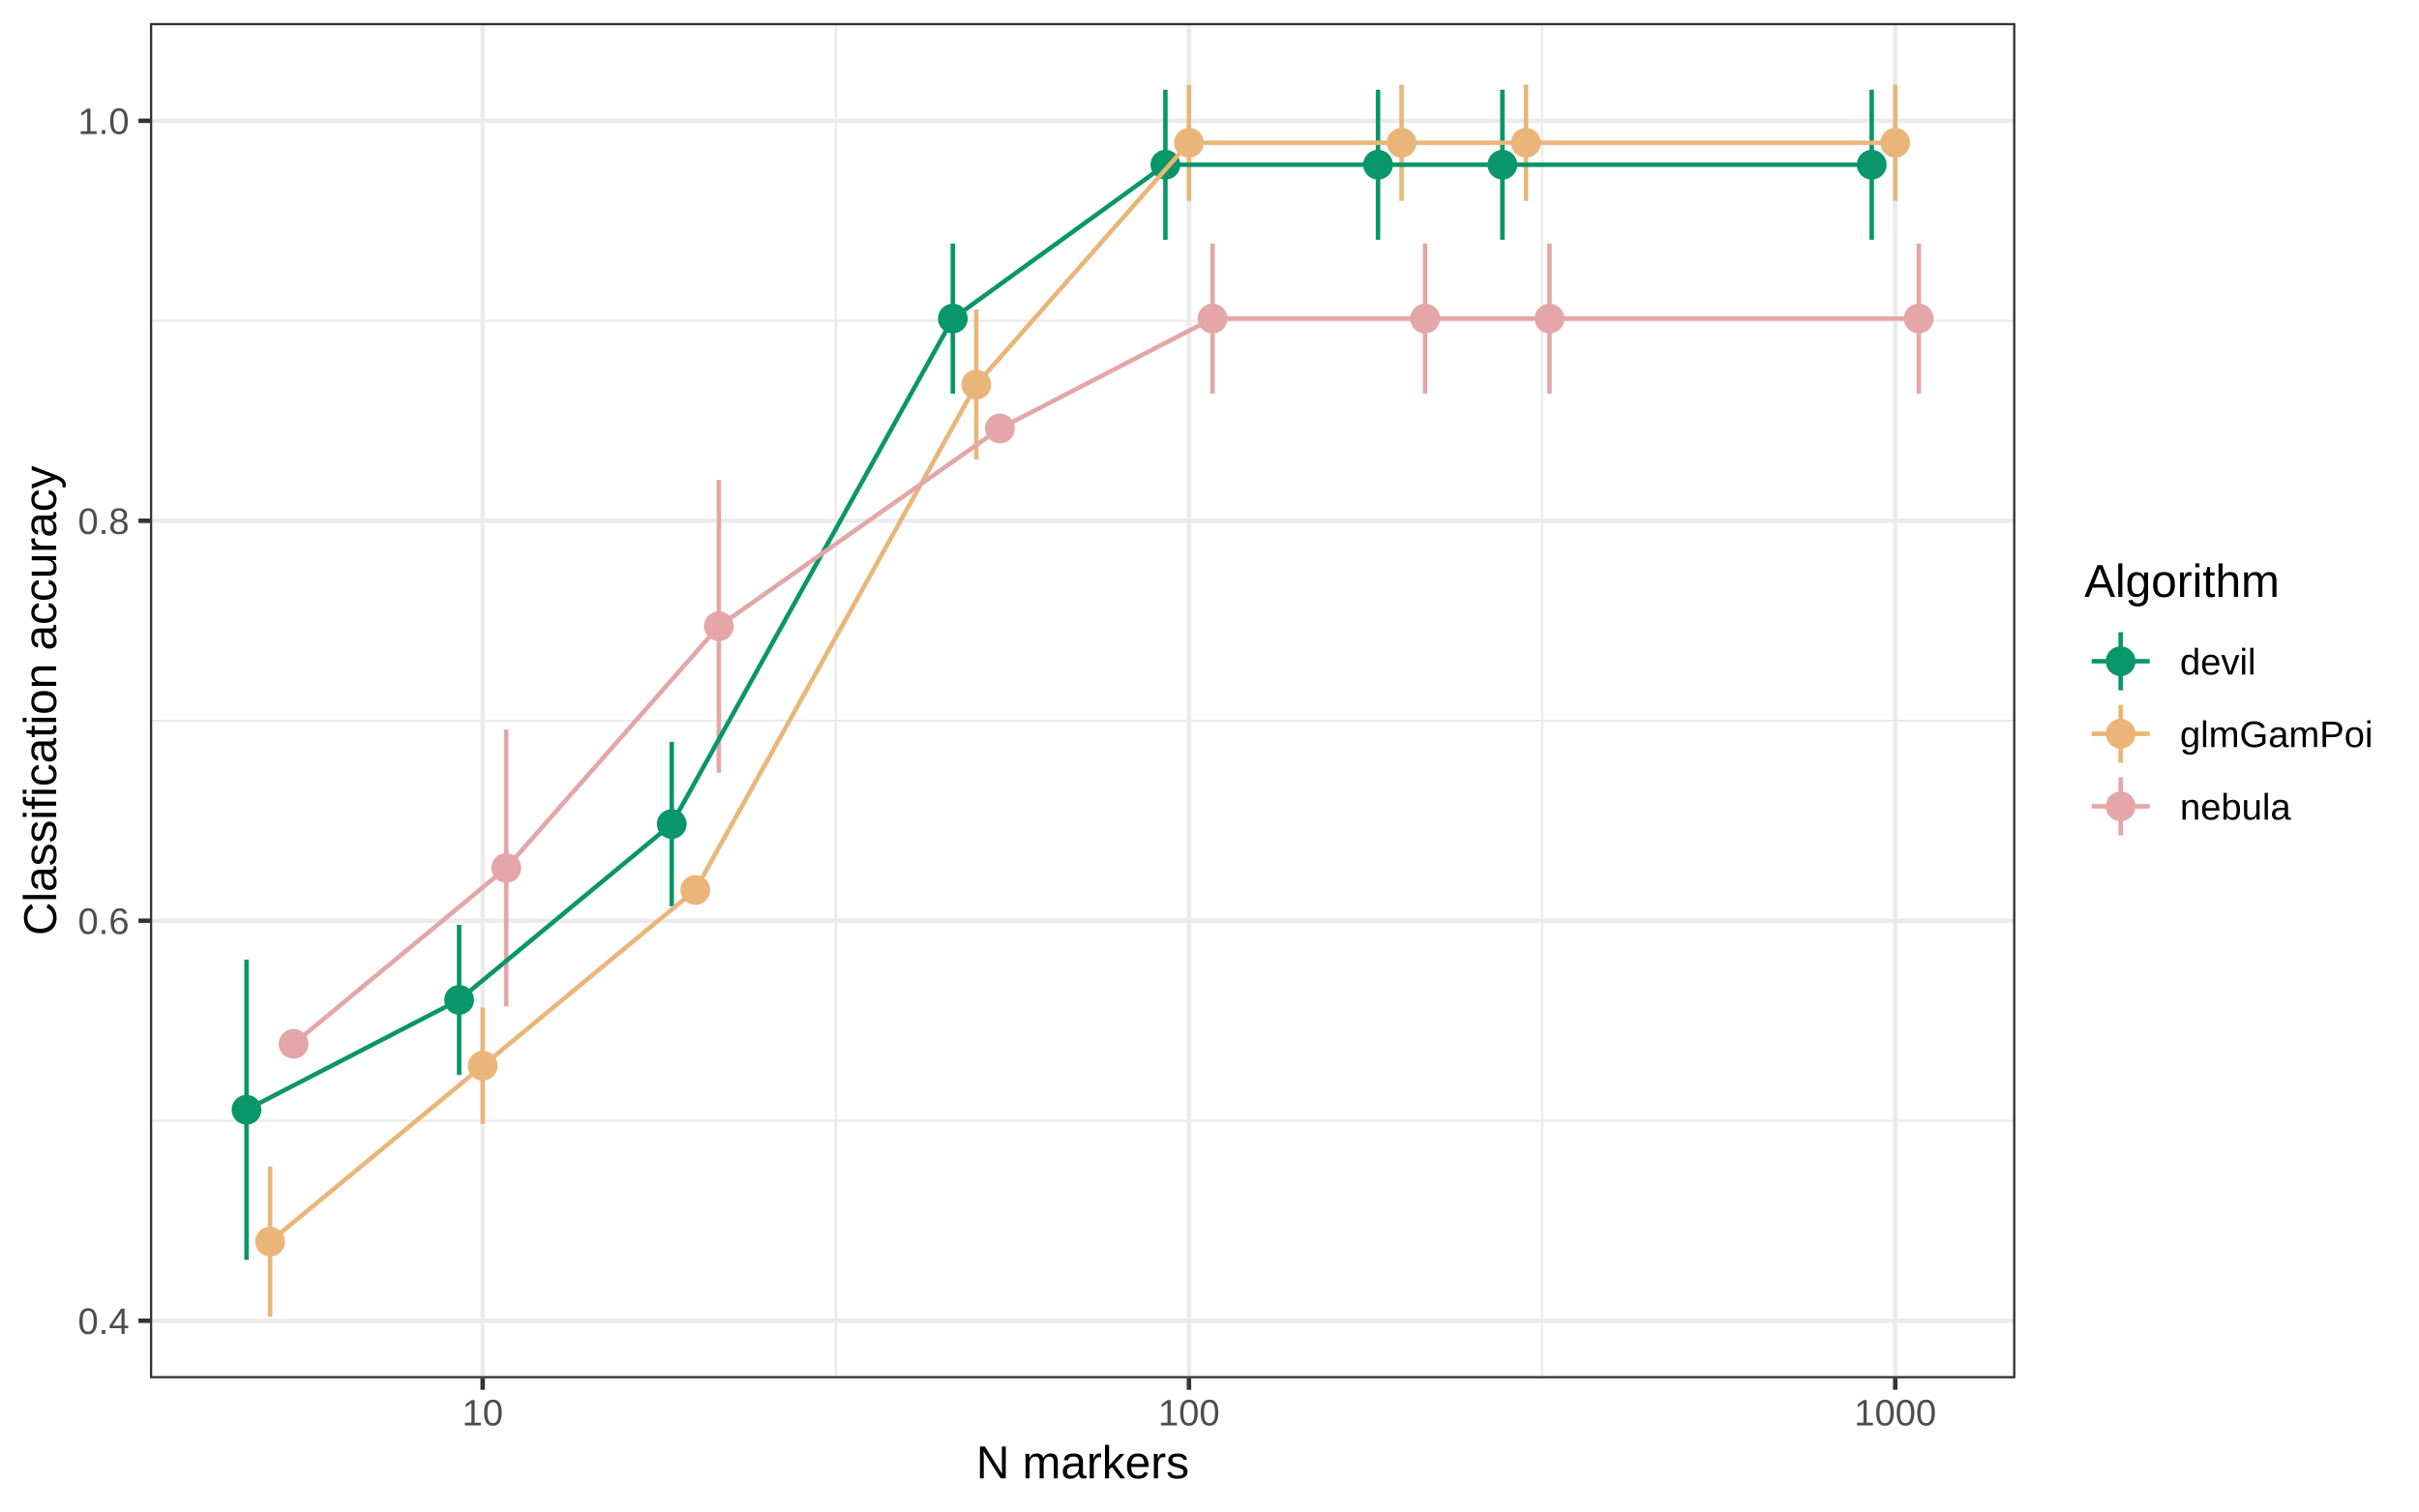
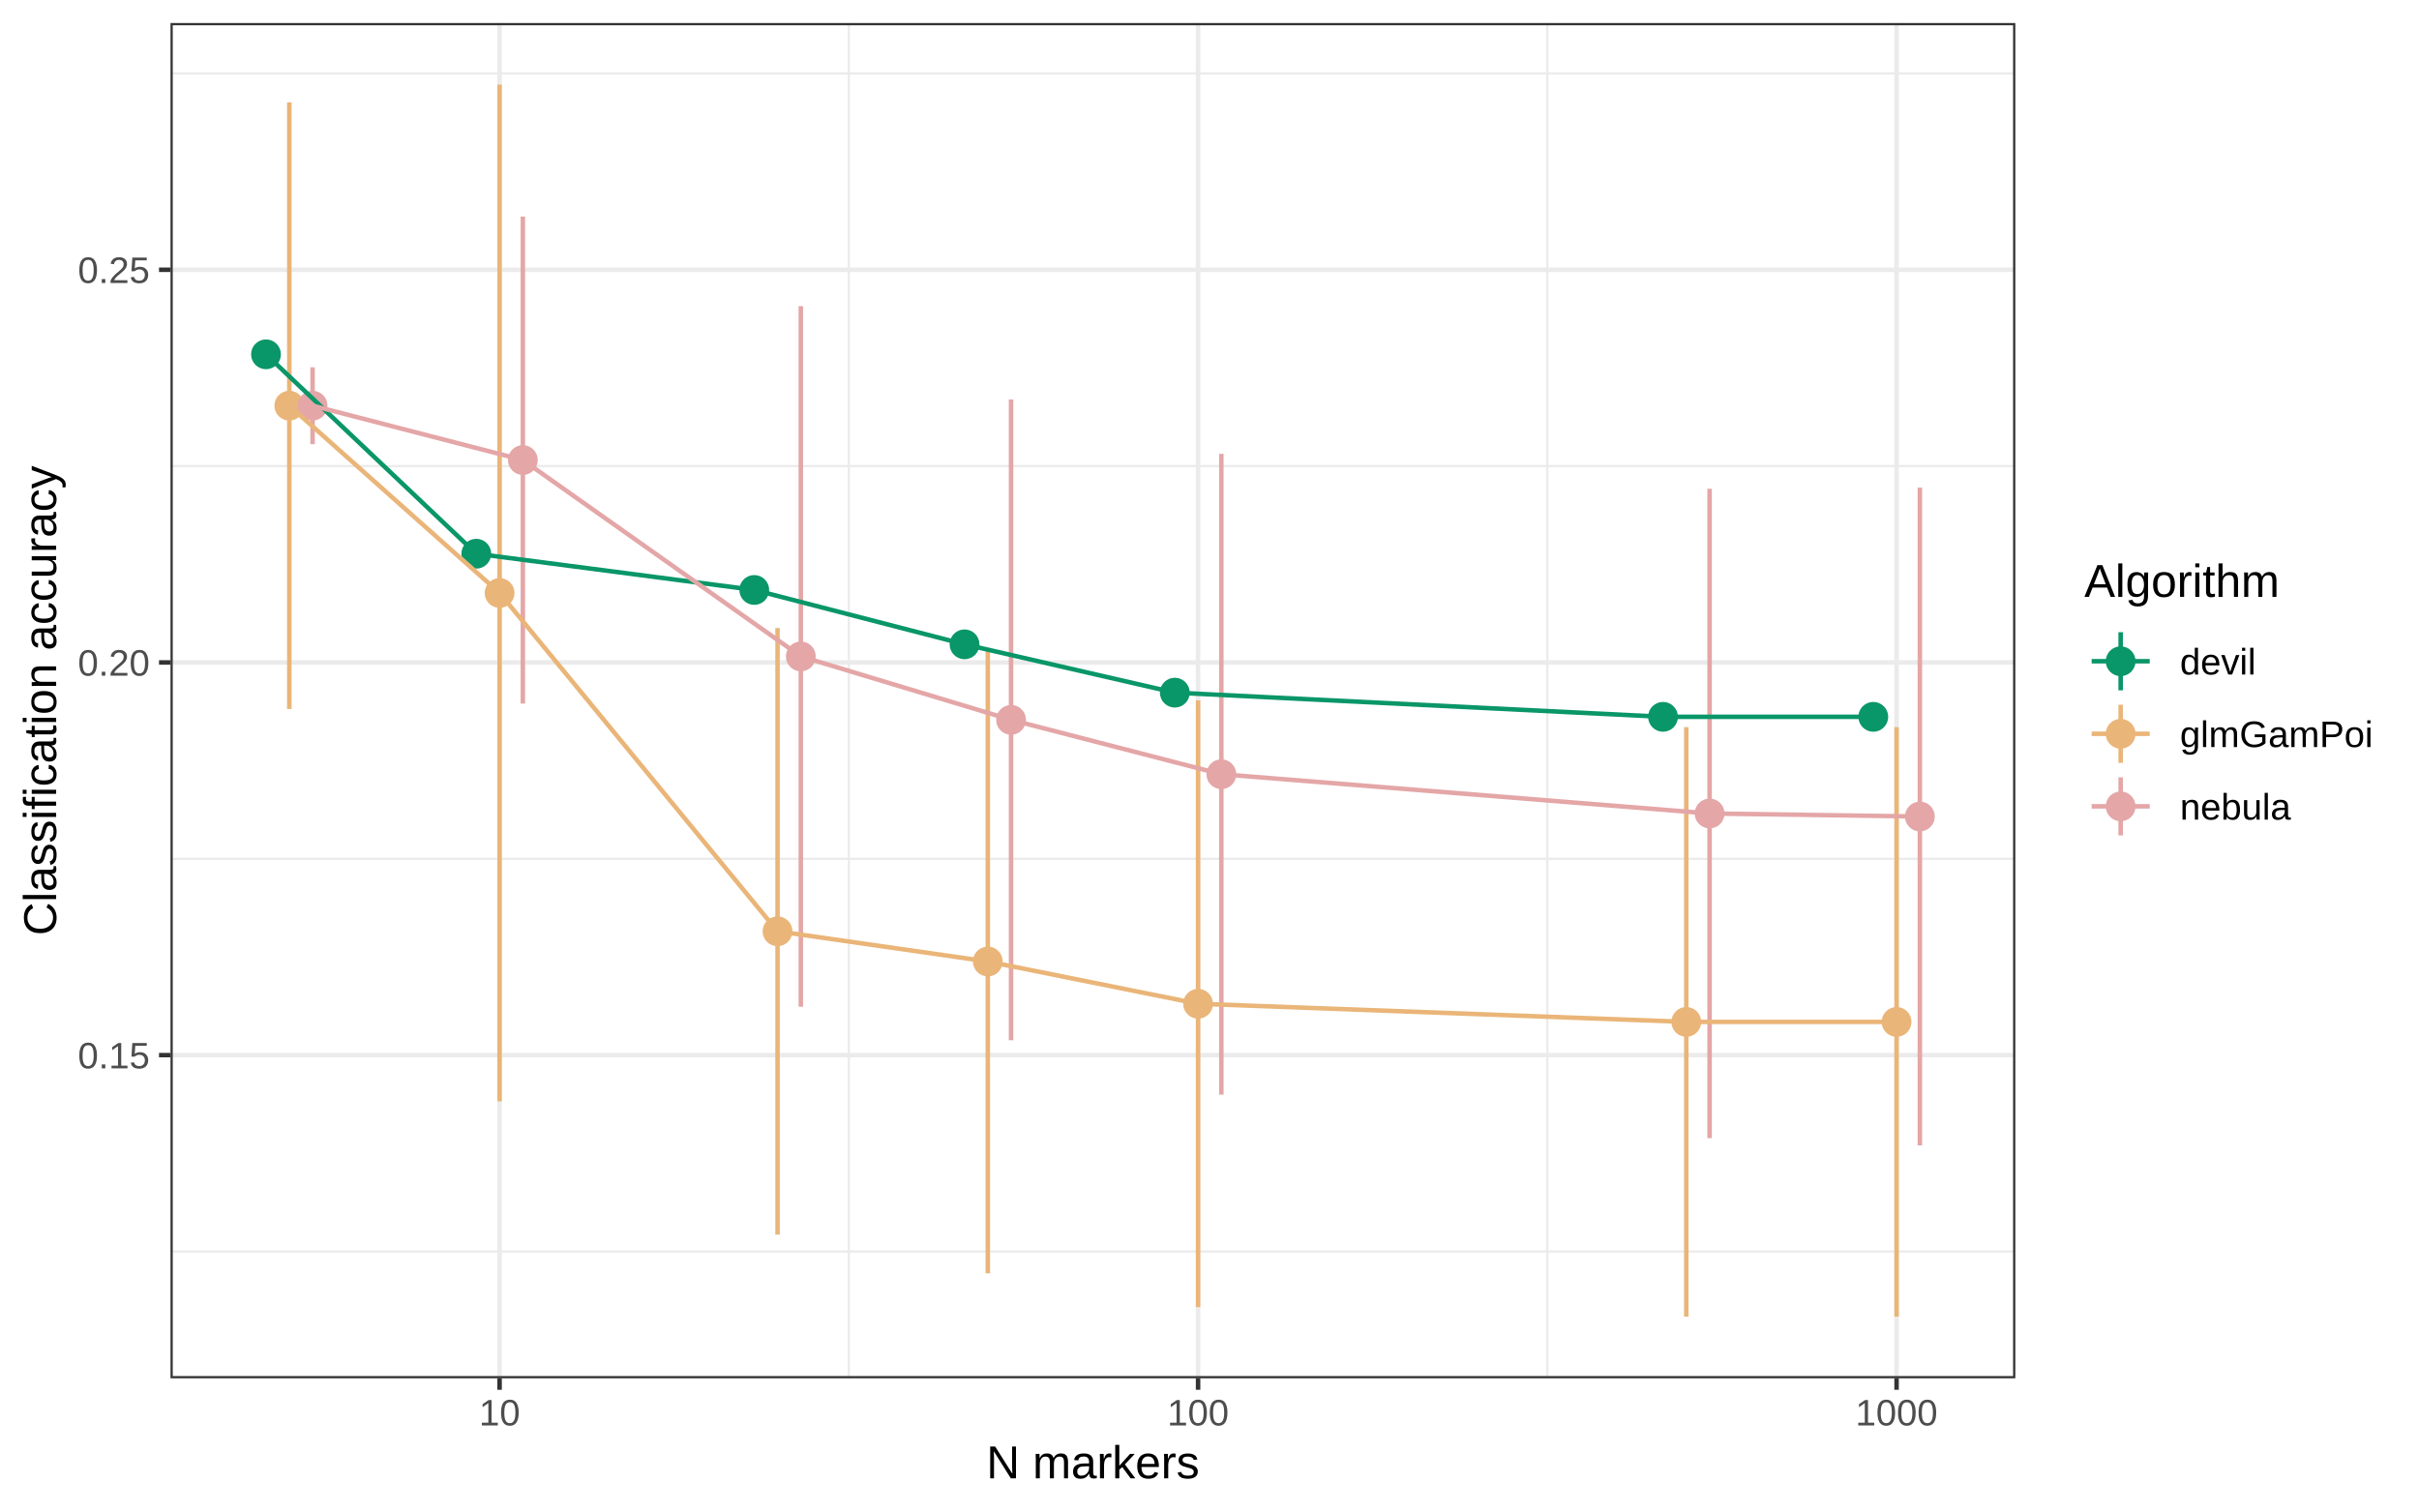
<svg xmlns="http://www.w3.org/2000/svg" class="svglite" width="576.00pt" height="360.00pt" viewBox="0 0 576.00 360.00">
  <defs>
    <style type="text/css">
    .svglite line, .svglite polyline, .svglite polygon, .svglite path, .svglite rect, .svglite circle {
      fill: none;
      stroke: #000000;
      stroke-linecap: round;
      stroke-linejoin: round;
      stroke-miterlimit: 10.00;
    }
    .svglite text {
      white-space: pre;
    }
  </style>
  </defs>
  <rect width="100%" height="100%" style="stroke: none; fill: #FFFFFF;" />
  <defs>
    <clipPath id="cpMC4wMHw1NzYuMDB8MC4wMHwzNjAuMDA=">
      <rect x="0.00" y="0.00" width="576.00" height="360.00" />
    </clipPath>
  </defs>
  <g clip-path="url(#cpMC4wMHw1NzYuMDB8MC4wMHwzNjAuMDA=)">
-     <rect x="-0" y="0.00" width="576.00" height="360.00" style="stroke-width: 1.07; stroke: #FFFFFF; fill: #FFFFFF;" />
+     <rect x="0.00" y="0.00" width="576.00" height="360.00" style="stroke-width: 1.07; stroke: #FFFFFF; fill: #FFFFFF;" />
  </g>
  <defs>
-     <clipPath id="cpMzUuNzF8NDc5Ljg5fDUuNDh8MzI4LjI3">
-       <rect x="35.71" y="5.48" width="444.18" height="322.79" />
+     <clipPath id="cpNDAuNjB8NDc5Ljg5fDUuNDh8MzI4LjI3">
+       <rect x="40.60" y="5.48" width="439.28" height="322.79" />
    </clipPath>
  </defs>
-   <g clip-path="url(#cpMzUuNzF8NDc5Ljg5fDUuNDh8MzI4LjI3)">
-     <rect x="35.71" y="5.48" width="444.18" height="322.79" style="stroke-width: 1.07; stroke: none; fill: #FFFFFF;" />
-     <polyline points="35.71,266.93 479.89,266.93 " style="stroke-width: 0.53; stroke: #EBEBEB; stroke-linecap: butt;" />
-     <polyline points="35.71,171.66 479.89,171.66 " style="stroke-width: 0.53; stroke: #EBEBEB; stroke-linecap: butt;" />
-     <polyline points="35.71,76.40 479.89,76.40 " style="stroke-width: 0.53; stroke: #EBEBEB; stroke-linecap: butt;" />
-     <polyline points="199.02,328.27 199.02,5.48 " style="stroke-width: 0.53; stroke: #EBEBEB; stroke-linecap: butt;" />
-     <polyline points="367.20,328.27 367.20,5.48 " style="stroke-width: 0.53; stroke: #EBEBEB; stroke-linecap: butt;" />
-     <polyline points="35.71,314.56 479.89,314.56 " style="stroke-width: 1.07; stroke: #EBEBEB; stroke-linecap: butt;" />
-     <polyline points="35.71,219.29 479.89,219.29 " style="stroke-width: 1.07; stroke: #EBEBEB; stroke-linecap: butt;" />
-     <polyline points="35.71,124.03 479.89,124.03 " style="stroke-width: 1.07; stroke: #EBEBEB; stroke-linecap: butt;" />
-     <polyline points="35.71,28.77 479.89,28.77 " style="stroke-width: 1.07; stroke: #EBEBEB; stroke-linecap: butt;" />
-     <polyline points="114.93,328.27 114.93,5.48 " style="stroke-width: 1.07; stroke: #EBEBEB; stroke-linecap: butt;" />
-     <polyline points="283.11,328.27 283.11,5.48 " style="stroke-width: 1.07; stroke: #EBEBEB; stroke-linecap: butt;" />
-     <polyline points="451.29,328.27 451.29,5.48 " style="stroke-width: 1.07; stroke: #EBEBEB; stroke-linecap: butt;" />
-     <line x1="58.70" y1="300.07" x2="58.70" y2="228.55" style="stroke-width: 1.07; stroke: #099668; stroke-linecap: butt;" />
-     <line x1="109.33" y1="256.02" x2="109.33" y2="220.26" style="stroke-width: 1.07; stroke: #099668; stroke-linecap: butt;" />
-     <line x1="159.95" y1="215.85" x2="159.95" y2="176.68" style="stroke-width: 1.07; stroke: #099668; stroke-linecap: butt;" />
-     <line x1="226.88" y1="93.75" x2="226.88" y2="58.00" style="stroke-width: 1.07; stroke: #099668; stroke-linecap: butt;" />
-     <line x1="277.50" y1="57.11" x2="277.50" y2="21.36" style="stroke-width: 1.07; stroke: #099668; stroke-linecap: butt;" />
-     <line x1="328.13" y1="57.11" x2="328.13" y2="21.36" style="stroke-width: 1.07; stroke: #099668; stroke-linecap: butt;" />
-     <line x1="357.74" y1="57.11" x2="357.74" y2="21.36" style="stroke-width: 1.07; stroke: #099668; stroke-linecap: butt;" />
-     <line x1="445.68" y1="57.11" x2="445.68" y2="21.36" style="stroke-width: 1.07; stroke: #099668; stroke-linecap: butt;" />
-     <line x1="64.31" y1="313.59" x2="64.31" y2="277.84" style="stroke-width: 1.07; stroke: #EAB578; stroke-linecap: butt;" />
-     <line x1="114.93" y1="267.69" x2="114.93" y2="239.99" style="stroke-width: 1.07; stroke: #EAB578; stroke-linecap: butt;" />
-     <line x1="165.56" y1="211.97" x2="165.56" y2="211.97" style="stroke-width: 1.07; stroke: #EAB578; stroke-linecap: butt;" />
-     <line x1="232.48" y1="109.46" x2="232.48" y2="73.70" style="stroke-width: 1.07; stroke: #EAB578; stroke-linecap: butt;" />
-     <line x1="283.11" y1="47.85" x2="283.11" y2="20.15" style="stroke-width: 1.07; stroke: #EAB578; stroke-linecap: butt;" />
-     <line x1="333.74" y1="47.85" x2="333.74" y2="20.15" style="stroke-width: 1.07; stroke: #EAB578; stroke-linecap: butt;" />
-     <line x1="363.35" y1="47.85" x2="363.35" y2="20.15" style="stroke-width: 1.07; stroke: #EAB578; stroke-linecap: butt;" />
-     <line x1="451.29" y1="47.85" x2="451.29" y2="20.15" style="stroke-width: 1.07; stroke: #EAB578; stroke-linecap: butt;" />
-     <line x1="69.91" y1="248.61" x2="69.91" y2="248.61" style="stroke-width: 1.07; stroke: #E4A6A7; stroke-linecap: butt;" />
-     <line x1="120.54" y1="239.70" x2="120.54" y2="173.77" style="stroke-width: 1.07; stroke: #E4A6A7; stroke-linecap: butt;" />
-     <line x1="171.17" y1="184.01" x2="171.17" y2="114.30" style="stroke-width: 1.07; stroke: #E4A6A7; stroke-linecap: butt;" />
-     <line x1="238.09" y1="102.05" x2="238.09" y2="102.05" style="stroke-width: 1.07; stroke: #E4A6A7; stroke-linecap: butt;" />
-     <line x1="288.72" y1="93.75" x2="288.72" y2="58.00" style="stroke-width: 1.07; stroke: #E4A6A7; stroke-linecap: butt;" />
-     <line x1="339.34" y1="93.75" x2="339.34" y2="58.00" style="stroke-width: 1.07; stroke: #E4A6A7; stroke-linecap: butt;" />
-     <line x1="368.96" y1="93.75" x2="368.96" y2="58.00" style="stroke-width: 1.07; stroke: #E4A6A7; stroke-linecap: butt;" />
-     <line x1="456.89" y1="93.75" x2="456.89" y2="58.00" style="stroke-width: 1.07; stroke: #E4A6A7; stroke-linecap: butt;" />
-     <circle cx="58.70" cy="264.31" r="2.84" style="stroke-width: 1.42; stroke: #099668; fill: #099668;" />
-     <circle cx="109.33" cy="238.14" r="2.84" style="stroke-width: 1.42; stroke: #099668; fill: #099668;" />
-     <circle cx="159.95" cy="196.26" r="2.84" style="stroke-width: 1.42; stroke: #099668; fill: #099668;" />
-     <circle cx="226.88" cy="75.87" r="2.84" style="stroke-width: 1.42; stroke: #099668; fill: #099668;" />
-     <circle cx="277.50" cy="39.23" r="2.84" style="stroke-width: 1.42; stroke: #099668; fill: #099668;" />
-     <circle cx="328.13" cy="39.23" r="2.84" style="stroke-width: 1.42; stroke: #099668; fill: #099668;" />
-     <circle cx="357.74" cy="39.23" r="2.84" style="stroke-width: 1.42; stroke: #099668; fill: #099668;" />
-     <circle cx="445.68" cy="39.23" r="2.84" style="stroke-width: 1.42; stroke: #099668; fill: #099668;" />
-     <circle cx="64.31" cy="295.72" r="2.84" style="stroke-width: 1.42; stroke: #EAB578; fill: #EAB578;" />
-     <circle cx="114.93" cy="253.84" r="2.84" style="stroke-width: 1.42; stroke: #EAB578; fill: #EAB578;" />
-     <circle cx="165.56" cy="211.97" r="2.84" style="stroke-width: 1.42; stroke: #EAB578; fill: #EAB578;" />
-     <circle cx="232.48" cy="91.58" r="2.84" style="stroke-width: 1.42; stroke: #EAB578; fill: #EAB578;" />
-     <circle cx="283.11" cy="34.00" r="2.84" style="stroke-width: 1.42; stroke: #EAB578; fill: #EAB578;" />
-     <circle cx="333.74" cy="34.00" r="2.84" style="stroke-width: 1.42; stroke: #EAB578; fill: #EAB578;" />
-     <circle cx="363.35" cy="34.00" r="2.84" style="stroke-width: 1.42; stroke: #EAB578; fill: #EAB578;" />
-     <circle cx="451.29" cy="34.00" r="2.84" style="stroke-width: 1.42; stroke: #EAB578; fill: #EAB578;" />
-     <circle cx="69.91" cy="248.61" r="2.84" style="stroke-width: 1.42; stroke: #E4A6A7; fill: #E4A6A7;" />
-     <circle cx="120.54" cy="206.73" r="2.84" style="stroke-width: 1.42; stroke: #E4A6A7; fill: #E4A6A7;" />
-     <circle cx="171.17" cy="149.15" r="2.84" style="stroke-width: 1.42; stroke: #E4A6A7; fill: #E4A6A7;" />
-     <circle cx="238.09" cy="102.05" r="2.84" style="stroke-width: 1.42; stroke: #E4A6A7; fill: #E4A6A7;" />
-     <circle cx="288.72" cy="75.87" r="2.84" style="stroke-width: 1.42; stroke: #E4A6A7; fill: #E4A6A7;" />
-     <circle cx="339.34" cy="75.87" r="2.84" style="stroke-width: 1.42; stroke: #E4A6A7; fill: #E4A6A7;" />
-     <circle cx="368.96" cy="75.87" r="2.84" style="stroke-width: 1.42; stroke: #E4A6A7; fill: #E4A6A7;" />
-     <circle cx="456.89" cy="75.87" r="2.84" style="stroke-width: 1.42; stroke: #E4A6A7; fill: #E4A6A7;" />
-     <polyline points="58.70,264.31 109.33,238.14 159.95,196.26 226.88,75.87 277.50,39.23 328.13,39.23 357.74,39.23 445.68,39.23 " style="stroke-width: 1.07; stroke: #099668; stroke-linecap: butt;" />
-     <polyline points="64.31,295.72 114.93,253.84 165.56,211.97 232.48,91.58 283.11,34.00 333.74,34.00 363.35,34.00 451.29,34.00 " style="stroke-width: 1.07; stroke: #EAB578; stroke-linecap: butt;" />
-     <polyline points="69.91,248.61 120.54,206.73 171.17,149.15 238.09,102.05 288.72,75.87 339.34,75.87 368.96,75.87 456.89,75.87 " style="stroke-width: 1.07; stroke: #E4A6A7; stroke-linecap: butt;" />
-     <rect x="35.71" y="5.48" width="444.18" height="322.79" style="stroke-width: 1.07; stroke: #333333;" />
+   <g clip-path="url(#cpNDAuNjB8NDc5Ljg5fDUuNDh8MzI4LjI3)">
+     <rect x="40.60" y="5.48" width="439.28" height="322.79" style="stroke-width: 1.07; stroke: none; fill: #FFFFFF;" />
+     <polyline points="40.60,298.07 479.89,298.07 " style="stroke-width: 0.53; stroke: #EBEBEB; stroke-linecap: butt;" />
+     <polyline points="40.60,204.54 479.89,204.54 " style="stroke-width: 0.53; stroke: #EBEBEB; stroke-linecap: butt;" />
+     <polyline points="40.60,111.01 479.89,111.01 " style="stroke-width: 0.53; stroke: #EBEBEB; stroke-linecap: butt;" />
+     <polyline points="40.60,17.48 479.89,17.48 " style="stroke-width: 0.53; stroke: #EBEBEB; stroke-linecap: butt;" />
+     <polyline points="202.12,328.27 202.12,5.48 " style="stroke-width: 0.53; stroke: #EBEBEB; stroke-linecap: butt;" />
+     <polyline points="368.44,328.27 368.44,5.48 " style="stroke-width: 0.53; stroke: #EBEBEB; stroke-linecap: butt;" />
+     <polyline points="40.60,251.30 479.89,251.30 " style="stroke-width: 1.07; stroke: #EBEBEB; stroke-linecap: butt;" />
+     <polyline points="40.60,157.78 479.89,157.78 " style="stroke-width: 1.07; stroke: #EBEBEB; stroke-linecap: butt;" />
+     <polyline points="40.60,64.25 479.89,64.25 " style="stroke-width: 1.07; stroke: #EBEBEB; stroke-linecap: butt;" />
+     <polyline points="118.96,328.27 118.96,5.48 " style="stroke-width: 1.07; stroke: #EBEBEB; stroke-linecap: butt;" />
+     <polyline points="285.28,328.27 285.28,5.48 " style="stroke-width: 1.07; stroke: #EBEBEB; stroke-linecap: butt;" />
+     <polyline points="451.60,328.27 451.60,5.48 " style="stroke-width: 1.07; stroke: #EBEBEB; stroke-linecap: butt;" />
+     <line x1="63.34" y1="84.39" x2="63.34" y2="84.39" style="stroke-width: 1.07; stroke: #099668; stroke-linecap: butt;" />
+     <line x1="113.41" y1="131.88" x2="113.41" y2="131.88" style="stroke-width: 1.07; stroke: #099668; stroke-linecap: butt;" />
+     <line x1="179.60" y1="140.51" x2="179.60" y2="140.51" style="stroke-width: 1.07; stroke: #099668; stroke-linecap: butt;" />
+     <line x1="229.67" y1="153.46" x2="229.67" y2="153.46" style="stroke-width: 1.07; stroke: #099668; stroke-linecap: butt;" />
+     <line x1="279.74" y1="164.97" x2="279.74" y2="164.97" style="stroke-width: 1.07; stroke: #099668; stroke-linecap: butt;" />
+     <line x1="395.99" y1="170.73" x2="395.99" y2="170.73" style="stroke-width: 1.07; stroke: #099668; stroke-linecap: butt;" />
+     <line x1="446.06" y1="170.73" x2="446.06" y2="170.73" style="stroke-width: 1.07; stroke: #099668; stroke-linecap: butt;" />
+     <line x1="68.89" y1="168.86" x2="68.89" y2="24.38" style="stroke-width: 1.07; stroke: #EAB578; stroke-linecap: butt;" />
+     <line x1="118.96" y1="262.31" x2="118.96" y2="20.15" style="stroke-width: 1.07; stroke: #EAB578; stroke-linecap: butt;" />
+     <line x1="185.14" y1="294.05" x2="185.14" y2="149.57" style="stroke-width: 1.07; stroke: #EAB578; stroke-linecap: butt;" />
+     <line x1="235.21" y1="303.27" x2="235.21" y2="154.73" style="stroke-width: 1.07; stroke: #EAB578; stroke-linecap: butt;" />
+     <line x1="285.28" y1="311.31" x2="285.28" y2="166.83" style="stroke-width: 1.07; stroke: #EAB578; stroke-linecap: butt;" />
+     <line x1="401.53" y1="313.59" x2="401.53" y2="173.19" style="stroke-width: 1.07; stroke: #EAB578; stroke-linecap: butt;" />
+     <line x1="451.60" y1="313.59" x2="451.60" y2="173.19" style="stroke-width: 1.07; stroke: #EAB578; stroke-linecap: butt;" />
+     <line x1="74.43" y1="105.78" x2="74.43" y2="87.47" style="stroke-width: 1.07; stroke: #E4A6A7; stroke-linecap: butt;" />
+     <line x1="124.50" y1="167.57" x2="124.50" y2="51.58" style="stroke-width: 1.07; stroke: #E4A6A7; stroke-linecap: butt;" />
+     <line x1="190.69" y1="239.77" x2="190.69" y2="72.91" style="stroke-width: 1.07; stroke: #E4A6A7; stroke-linecap: butt;" />
+     <line x1="240.75" y1="247.75" x2="240.75" y2="95.14" style="stroke-width: 1.07; stroke: #E4A6A7; stroke-linecap: butt;" />
+     <line x1="290.82" y1="260.70" x2="290.82" y2="108.09" style="stroke-width: 1.07; stroke: #E4A6A7; stroke-linecap: butt;" />
+     <line x1="407.08" y1="271.07" x2="407.08" y2="116.42" style="stroke-width: 1.07; stroke: #E4A6A7; stroke-linecap: butt;" />
+     <line x1="457.15" y1="272.81" x2="457.15" y2="116.12" style="stroke-width: 1.07; stroke: #E4A6A7; stroke-linecap: butt;" />
+     <circle cx="63.34" cy="84.39" r="2.84" style="stroke-width: 1.42; stroke: #099668; fill: #099668;" />
+     <circle cx="113.41" cy="131.88" r="2.84" style="stroke-width: 1.42; stroke: #099668; fill: #099668;" />
+     <circle cx="179.60" cy="140.51" r="2.84" style="stroke-width: 1.42; stroke: #099668; fill: #099668;" />
+     <circle cx="229.67" cy="153.46" r="2.84" style="stroke-width: 1.42; stroke: #099668; fill: #099668;" />
+     <circle cx="279.74" cy="164.97" r="2.84" style="stroke-width: 1.42; stroke: #099668; fill: #099668;" />
+     <circle cx="395.99" cy="170.73" r="2.84" style="stroke-width: 1.42; stroke: #099668; fill: #099668;" />
+     <circle cx="446.06" cy="170.73" r="2.84" style="stroke-width: 1.42; stroke: #099668; fill: #099668;" />
+     <circle cx="68.89" cy="96.62" r="2.84" style="stroke-width: 1.42; stroke: #EAB578; fill: #EAB578;" />
+     <circle cx="118.96" cy="141.23" r="2.84" style="stroke-width: 1.42; stroke: #EAB578; fill: #EAB578;" />
+     <circle cx="185.14" cy="221.81" r="2.84" style="stroke-width: 1.42; stroke: #EAB578; fill: #EAB578;" />
+     <circle cx="235.21" cy="229.00" r="2.84" style="stroke-width: 1.42; stroke: #EAB578; fill: #EAB578;" />
+     <circle cx="285.28" cy="239.07" r="2.84" style="stroke-width: 1.42; stroke: #EAB578; fill: #EAB578;" />
+     <circle cx="401.53" cy="243.39" r="2.84" style="stroke-width: 1.42; stroke: #EAB578; fill: #EAB578;" />
+     <circle cx="451.60" cy="243.39" r="2.84" style="stroke-width: 1.42; stroke: #EAB578; fill: #EAB578;" />
+     <circle cx="74.43" cy="96.62" r="2.84" style="stroke-width: 1.42; stroke: #E4A6A7; fill: #E4A6A7;" />
+     <circle cx="124.50" cy="109.57" r="2.84" style="stroke-width: 1.42; stroke: #E4A6A7; fill: #E4A6A7;" />
+     <circle cx="190.69" cy="156.34" r="2.84" style="stroke-width: 1.42; stroke: #E4A6A7; fill: #E4A6A7;" />
+     <circle cx="240.75" cy="171.45" r="2.84" style="stroke-width: 1.42; stroke: #E4A6A7; fill: #E4A6A7;" />
+     <circle cx="290.82" cy="184.40" r="2.84" style="stroke-width: 1.42; stroke: #E4A6A7; fill: #E4A6A7;" />
+     <circle cx="407.08" cy="193.75" r="2.84" style="stroke-width: 1.42; stroke: #E4A6A7; fill: #E4A6A7;" />
+     <circle cx="457.15" cy="194.47" r="2.84" style="stroke-width: 1.42; stroke: #E4A6A7; fill: #E4A6A7;" />
+     <polyline points="63.34,84.39 113.41,131.88 179.60,140.51 229.67,153.46 279.74,164.97 395.99,170.73 446.06,170.73 " style="stroke-width: 1.07; stroke: #099668; stroke-linecap: butt;" />
+     <polyline points="68.89,96.62 118.96,141.23 185.14,221.81 235.21,229.00 285.28,239.07 401.53,243.39 451.60,243.39 " style="stroke-width: 1.07; stroke: #EAB578; stroke-linecap: butt;" />
+     <polyline points="74.43,96.62 124.50,109.57 190.69,156.34 240.75,171.45 290.82,184.40 407.08,193.75 457.15,194.47 " style="stroke-width: 1.07; stroke: #E4A6A7; stroke-linecap: butt;" />
+     <rect x="40.60" y="5.48" width="439.28" height="322.79" style="stroke-width: 1.07; stroke: #333333;" />
  </g>
  <g clip-path="url(#cpMC4wMHw1NzYuMDB8MC4wMHwzNjAuMDA=)">
-     <text x="30.78" y="317.71" text-anchor="end" style="font-size: 8.80px;fill: #4D4D4D; font-family: &quot;Arial&quot;;" textLength="12.23px" lengthAdjust="spacingAndGlyphs">0.4</text>
-     <text x="30.78" y="222.45" text-anchor="end" style="font-size: 8.80px;fill: #4D4D4D; font-family: &quot;Arial&quot;;" textLength="12.23px" lengthAdjust="spacingAndGlyphs">0.6</text>
-     <text x="30.78" y="127.18" text-anchor="end" style="font-size: 8.80px;fill: #4D4D4D; font-family: &quot;Arial&quot;;" textLength="12.23px" lengthAdjust="spacingAndGlyphs">0.8</text>
-     <text x="30.78" y="31.92" text-anchor="end" style="font-size: 8.80px;fill: #4D4D4D; font-family: &quot;Arial&quot;;" textLength="12.23px" lengthAdjust="spacingAndGlyphs">1.0</text>
-     <polyline points="32.97,314.56 35.71,314.56 " style="stroke-width: 1.07; stroke: #333333; stroke-linecap: butt;" />
-     <polyline points="32.97,219.29 35.71,219.29 " style="stroke-width: 1.07; stroke: #333333; stroke-linecap: butt;" />
-     <polyline points="32.97,124.03 35.71,124.03 " style="stroke-width: 1.07; stroke: #333333; stroke-linecap: butt;" />
-     <polyline points="32.97,28.77 35.71,28.77 " style="stroke-width: 1.07; stroke: #333333; stroke-linecap: butt;" />
-     <polyline points="114.93,331.01 114.93,328.27 " style="stroke-width: 1.07; stroke: #333333; stroke-linecap: butt;" />
-     <polyline points="283.11,331.01 283.11,328.27 " style="stroke-width: 1.07; stroke: #333333; stroke-linecap: butt;" />
-     <polyline points="451.29,331.01 451.29,328.27 " style="stroke-width: 1.07; stroke: #333333; stroke-linecap: butt;" />
-     <text x="114.93" y="339.50" text-anchor="middle" style="font-size: 8.80px;fill: #4D4D4D; font-family: &quot;Arial&quot;;" textLength="9.79px" lengthAdjust="spacingAndGlyphs">10</text>
-     <text x="283.11" y="339.50" text-anchor="middle" style="font-size: 8.80px;fill: #4D4D4D; font-family: &quot;Arial&quot;;" textLength="14.69px" lengthAdjust="spacingAndGlyphs">100</text>
-     <text x="451.29" y="339.50" text-anchor="middle" style="font-size: 8.80px;fill: #4D4D4D; font-family: &quot;Arial&quot;;" textLength="19.58px" lengthAdjust="spacingAndGlyphs">1000</text>
-     <text x="257.80" y="352.09" text-anchor="middle" style="font-size: 11.00px; font-family: &quot;Arial&quot;;" textLength="50.73px" lengthAdjust="spacingAndGlyphs">N markers</text>
+     <text x="35.67" y="254.46" text-anchor="end" style="font-size: 8.80px;fill: #4D4D4D; font-family: &quot;Arial&quot;;" textLength="17.13px" lengthAdjust="spacingAndGlyphs">0.15</text>
+     <text x="35.67" y="160.93" text-anchor="end" style="font-size: 8.80px;fill: #4D4D4D; font-family: &quot;Arial&quot;;" textLength="17.13px" lengthAdjust="spacingAndGlyphs">0.20</text>
+     <text x="35.67" y="67.40" text-anchor="end" style="font-size: 8.80px;fill: #4D4D4D; font-family: &quot;Arial&quot;;" textLength="17.13px" lengthAdjust="spacingAndGlyphs">0.25</text>
+     <polyline points="37.86,251.30 40.60,251.30 " style="stroke-width: 1.07; stroke: #333333; stroke-linecap: butt;" />
+     <polyline points="37.86,157.78 40.60,157.78 " style="stroke-width: 1.07; stroke: #333333; stroke-linecap: butt;" />
+     <polyline points="37.86,64.25 40.60,64.25 " style="stroke-width: 1.07; stroke: #333333; stroke-linecap: butt;" />
+     <polyline points="118.96,331.01 118.96,328.27 " style="stroke-width: 1.07; stroke: #333333; stroke-linecap: butt;" />
+     <polyline points="285.28,331.01 285.28,328.27 " style="stroke-width: 1.07; stroke: #333333; stroke-linecap: butt;" />
+     <polyline points="451.60,331.01 451.60,328.27 " style="stroke-width: 1.07; stroke: #333333; stroke-linecap: butt;" />
+     <text x="118.96" y="339.50" text-anchor="middle" style="font-size: 8.80px;fill: #4D4D4D; font-family: &quot;Arial&quot;;" textLength="9.79px" lengthAdjust="spacingAndGlyphs">10</text>
+     <text x="285.28" y="339.50" text-anchor="middle" style="font-size: 8.80px;fill: #4D4D4D; font-family: &quot;Arial&quot;;" textLength="14.69px" lengthAdjust="spacingAndGlyphs">100</text>
+     <text x="451.60" y="339.50" text-anchor="middle" style="font-size: 8.80px;fill: #4D4D4D; font-family: &quot;Arial&quot;;" textLength="19.58px" lengthAdjust="spacingAndGlyphs">1000</text>
+     <text x="260.24" y="352.09" text-anchor="middle" style="font-size: 11.00px; font-family: &quot;Arial&quot;;" textLength="50.73px" lengthAdjust="spacingAndGlyphs">N markers</text>
    <text transform="translate(13.37,166.87) rotate(-90)" text-anchor="middle" style="font-size: 11.00px; font-family: &quot;Arial&quot;;" textLength="111.87px" lengthAdjust="spacingAndGlyphs">Classification accuracy</text>
    <rect x="490.84" y="127.57" width="79.68" height="78.60" style="stroke-width: 1.07; stroke: none; fill: #FFFFFF;" />
    <text x="496.32" y="142.16" style="font-size: 11.00px; font-family: &quot;Arial&quot;;" textLength="46.46px" lengthAdjust="spacingAndGlyphs">Algorithm</text>
    <rect x="496.32" y="148.85" width="17.28" height="17.28" style="stroke-width: 1.07; stroke: none; fill: #FFFFFF;" />
    <line x1="504.96" y1="164.41" x2="504.96" y2="150.58" style="stroke-width: 1.07; stroke: #099668; stroke-linecap: butt;" />
    <circle cx="504.96" cy="157.49" r="2.84" style="stroke-width: 1.42; stroke: #099668; fill: #099668;" />
    <line x1="498.05" y1="157.49" x2="511.88" y2="157.49" style="stroke-width: 1.07; stroke: #099668; stroke-linecap: butt;" />
    <rect x="496.32" y="166.13" width="17.28" height="17.28" style="stroke-width: 1.07; stroke: none; fill: #FFFFFF;" />
    <line x1="504.96" y1="181.69" x2="504.96" y2="167.86" style="stroke-width: 1.07; stroke: #EAB578; stroke-linecap: butt;" />
    <circle cx="504.96" cy="174.77" r="2.84" style="stroke-width: 1.42; stroke: #EAB578; fill: #EAB578;" />
    <line x1="498.05" y1="174.77" x2="511.88" y2="174.77" style="stroke-width: 1.07; stroke: #EAB578; stroke-linecap: butt;" />
    <rect x="496.32" y="183.41" width="17.28" height="17.28" style="stroke-width: 1.07; stroke: none; fill: #FFFFFF;" />
    <line x1="504.96" y1="198.97" x2="504.96" y2="185.14" style="stroke-width: 1.07; stroke: #E4A6A7; stroke-linecap: butt;" />
    <circle cx="504.96" cy="192.05" r="2.84" style="stroke-width: 1.42; stroke: #E4A6A7; fill: #E4A6A7;" />
    <line x1="498.05" y1="192.05" x2="511.88" y2="192.05" style="stroke-width: 1.07; stroke: #E4A6A7; stroke-linecap: butt;" />
    <text x="519.08" y="160.65" style="font-size: 8.80px; font-family: &quot;Arial&quot;;" textLength="18.09px" lengthAdjust="spacingAndGlyphs">devil</text>
    <text x="519.08" y="177.93" style="font-size: 8.80px; font-family: &quot;Arial&quot;;" textLength="45.96px" lengthAdjust="spacingAndGlyphs">glmGamPoi</text>
    <text x="519.08" y="195.21" style="font-size: 8.80px; font-family: &quot;Arial&quot;;" textLength="26.43px" lengthAdjust="spacingAndGlyphs">nebula</text>
  </g>
</svg>
